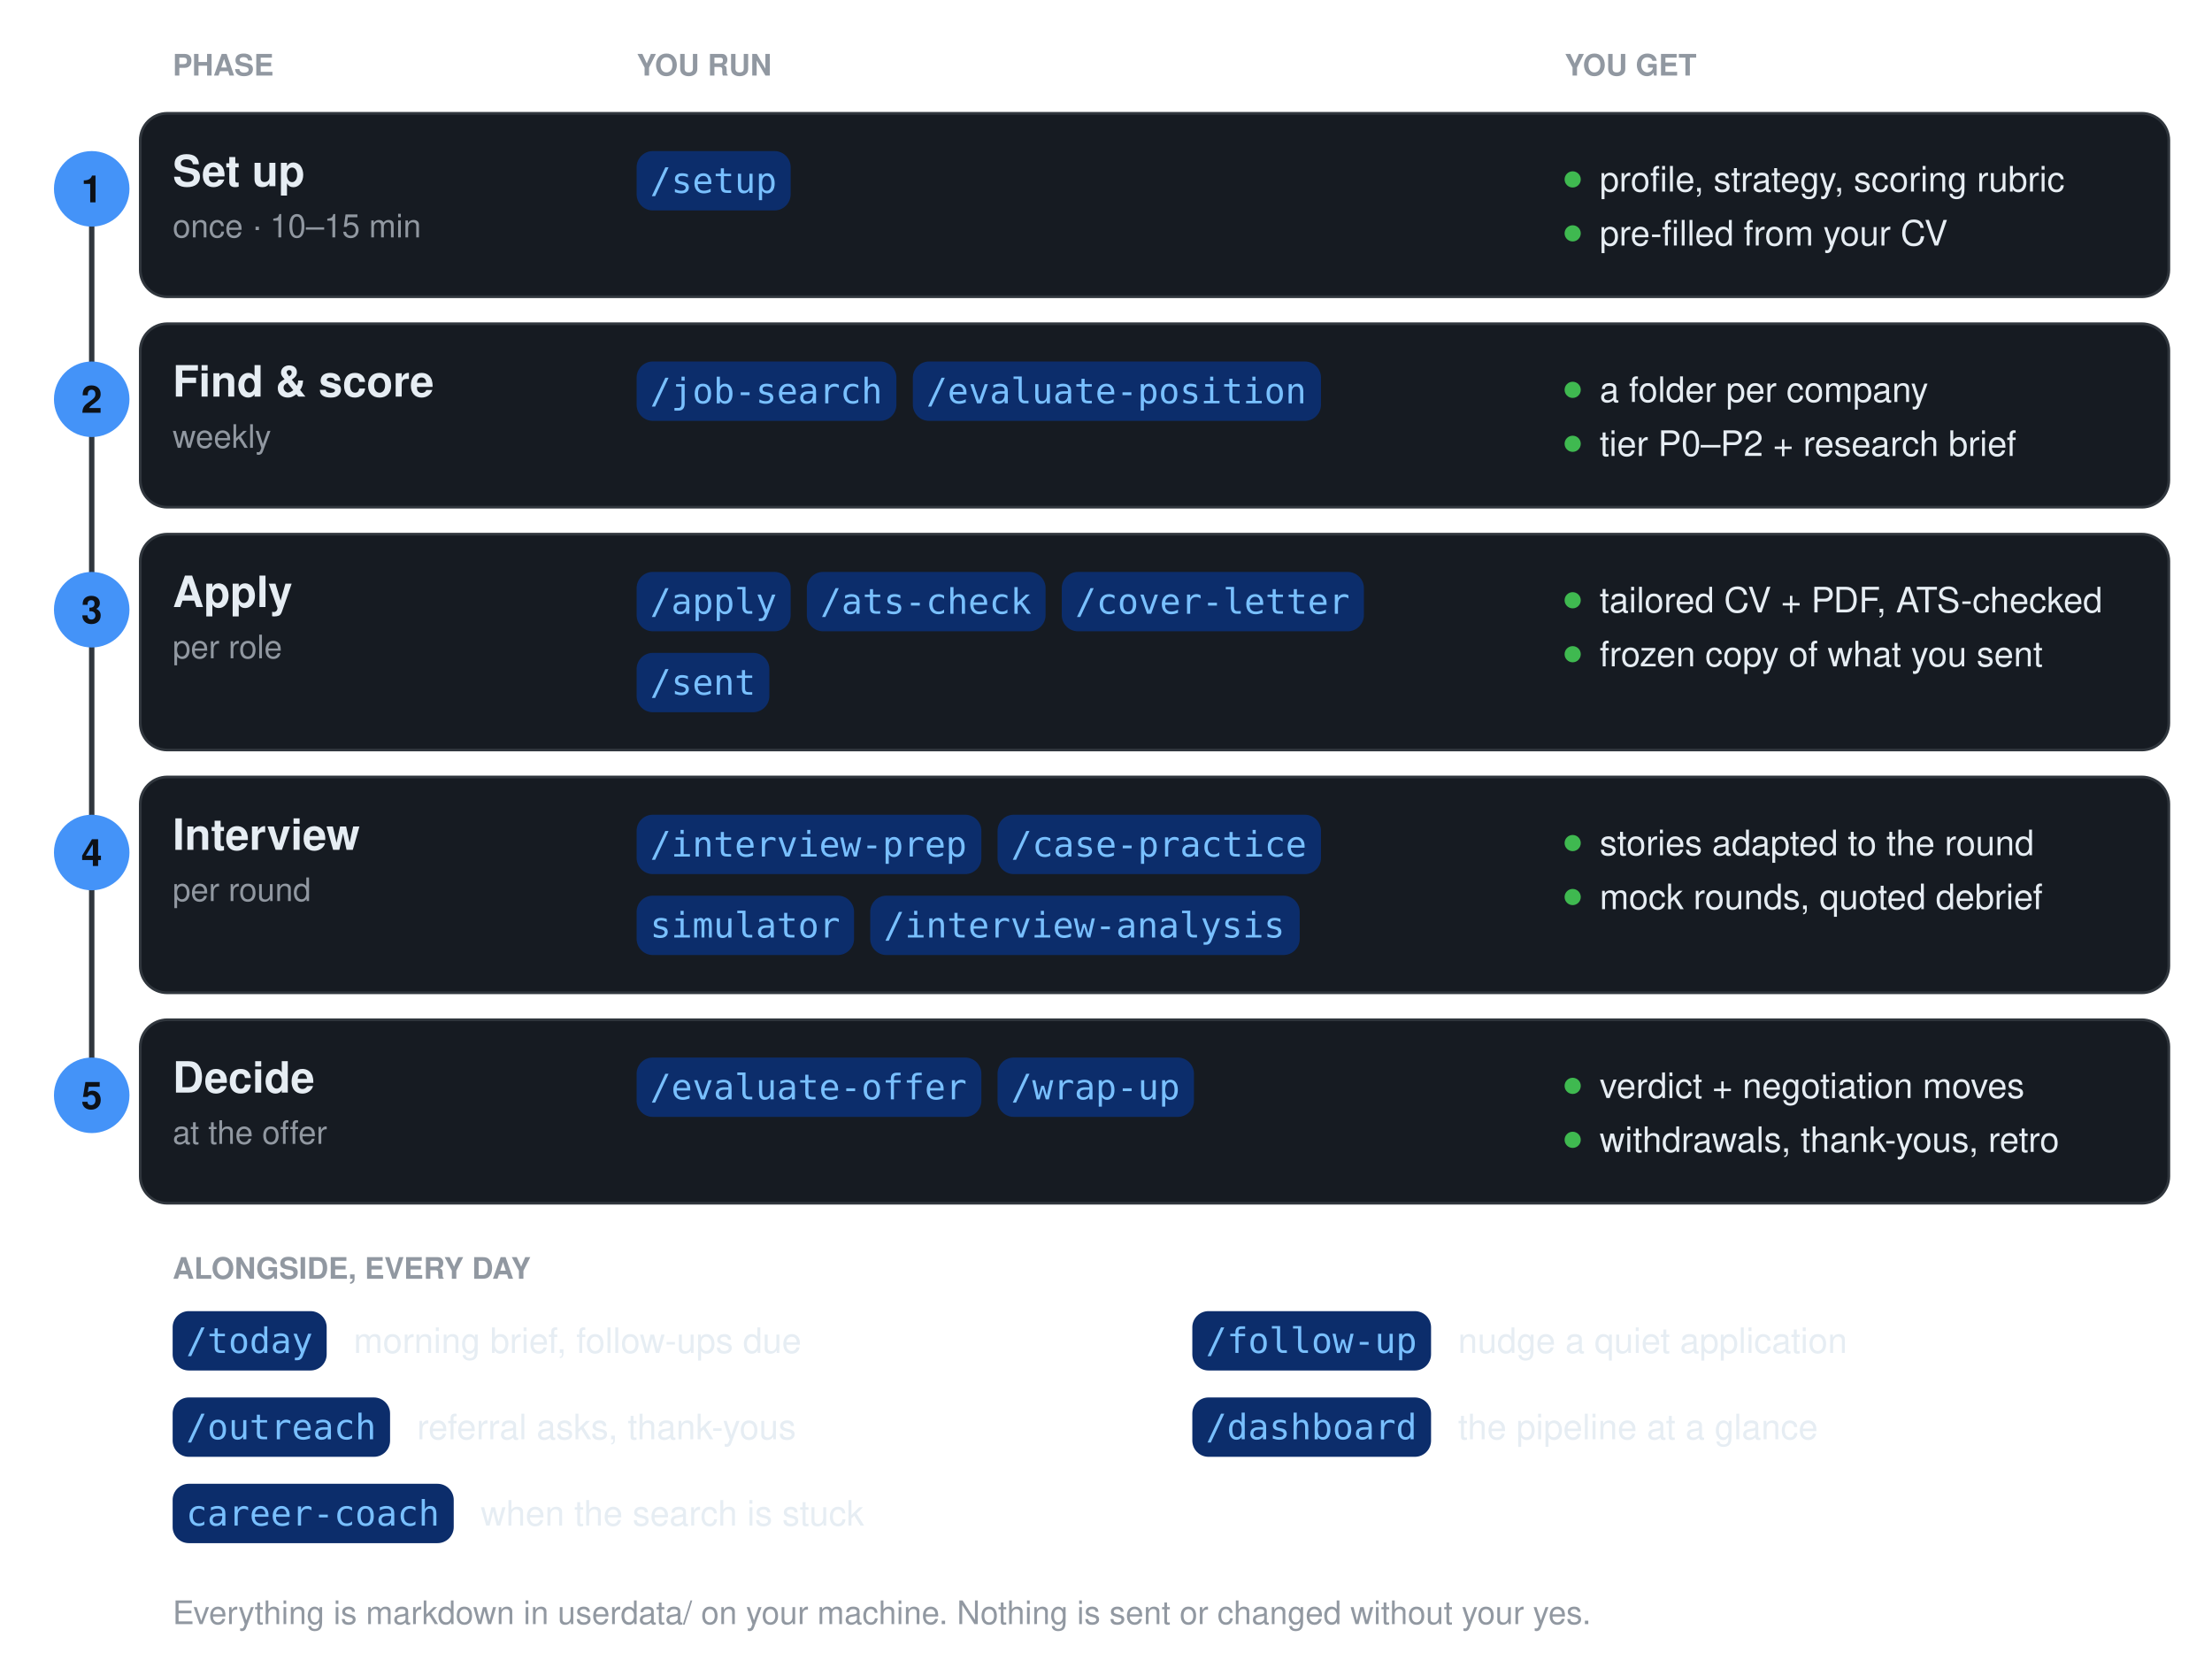
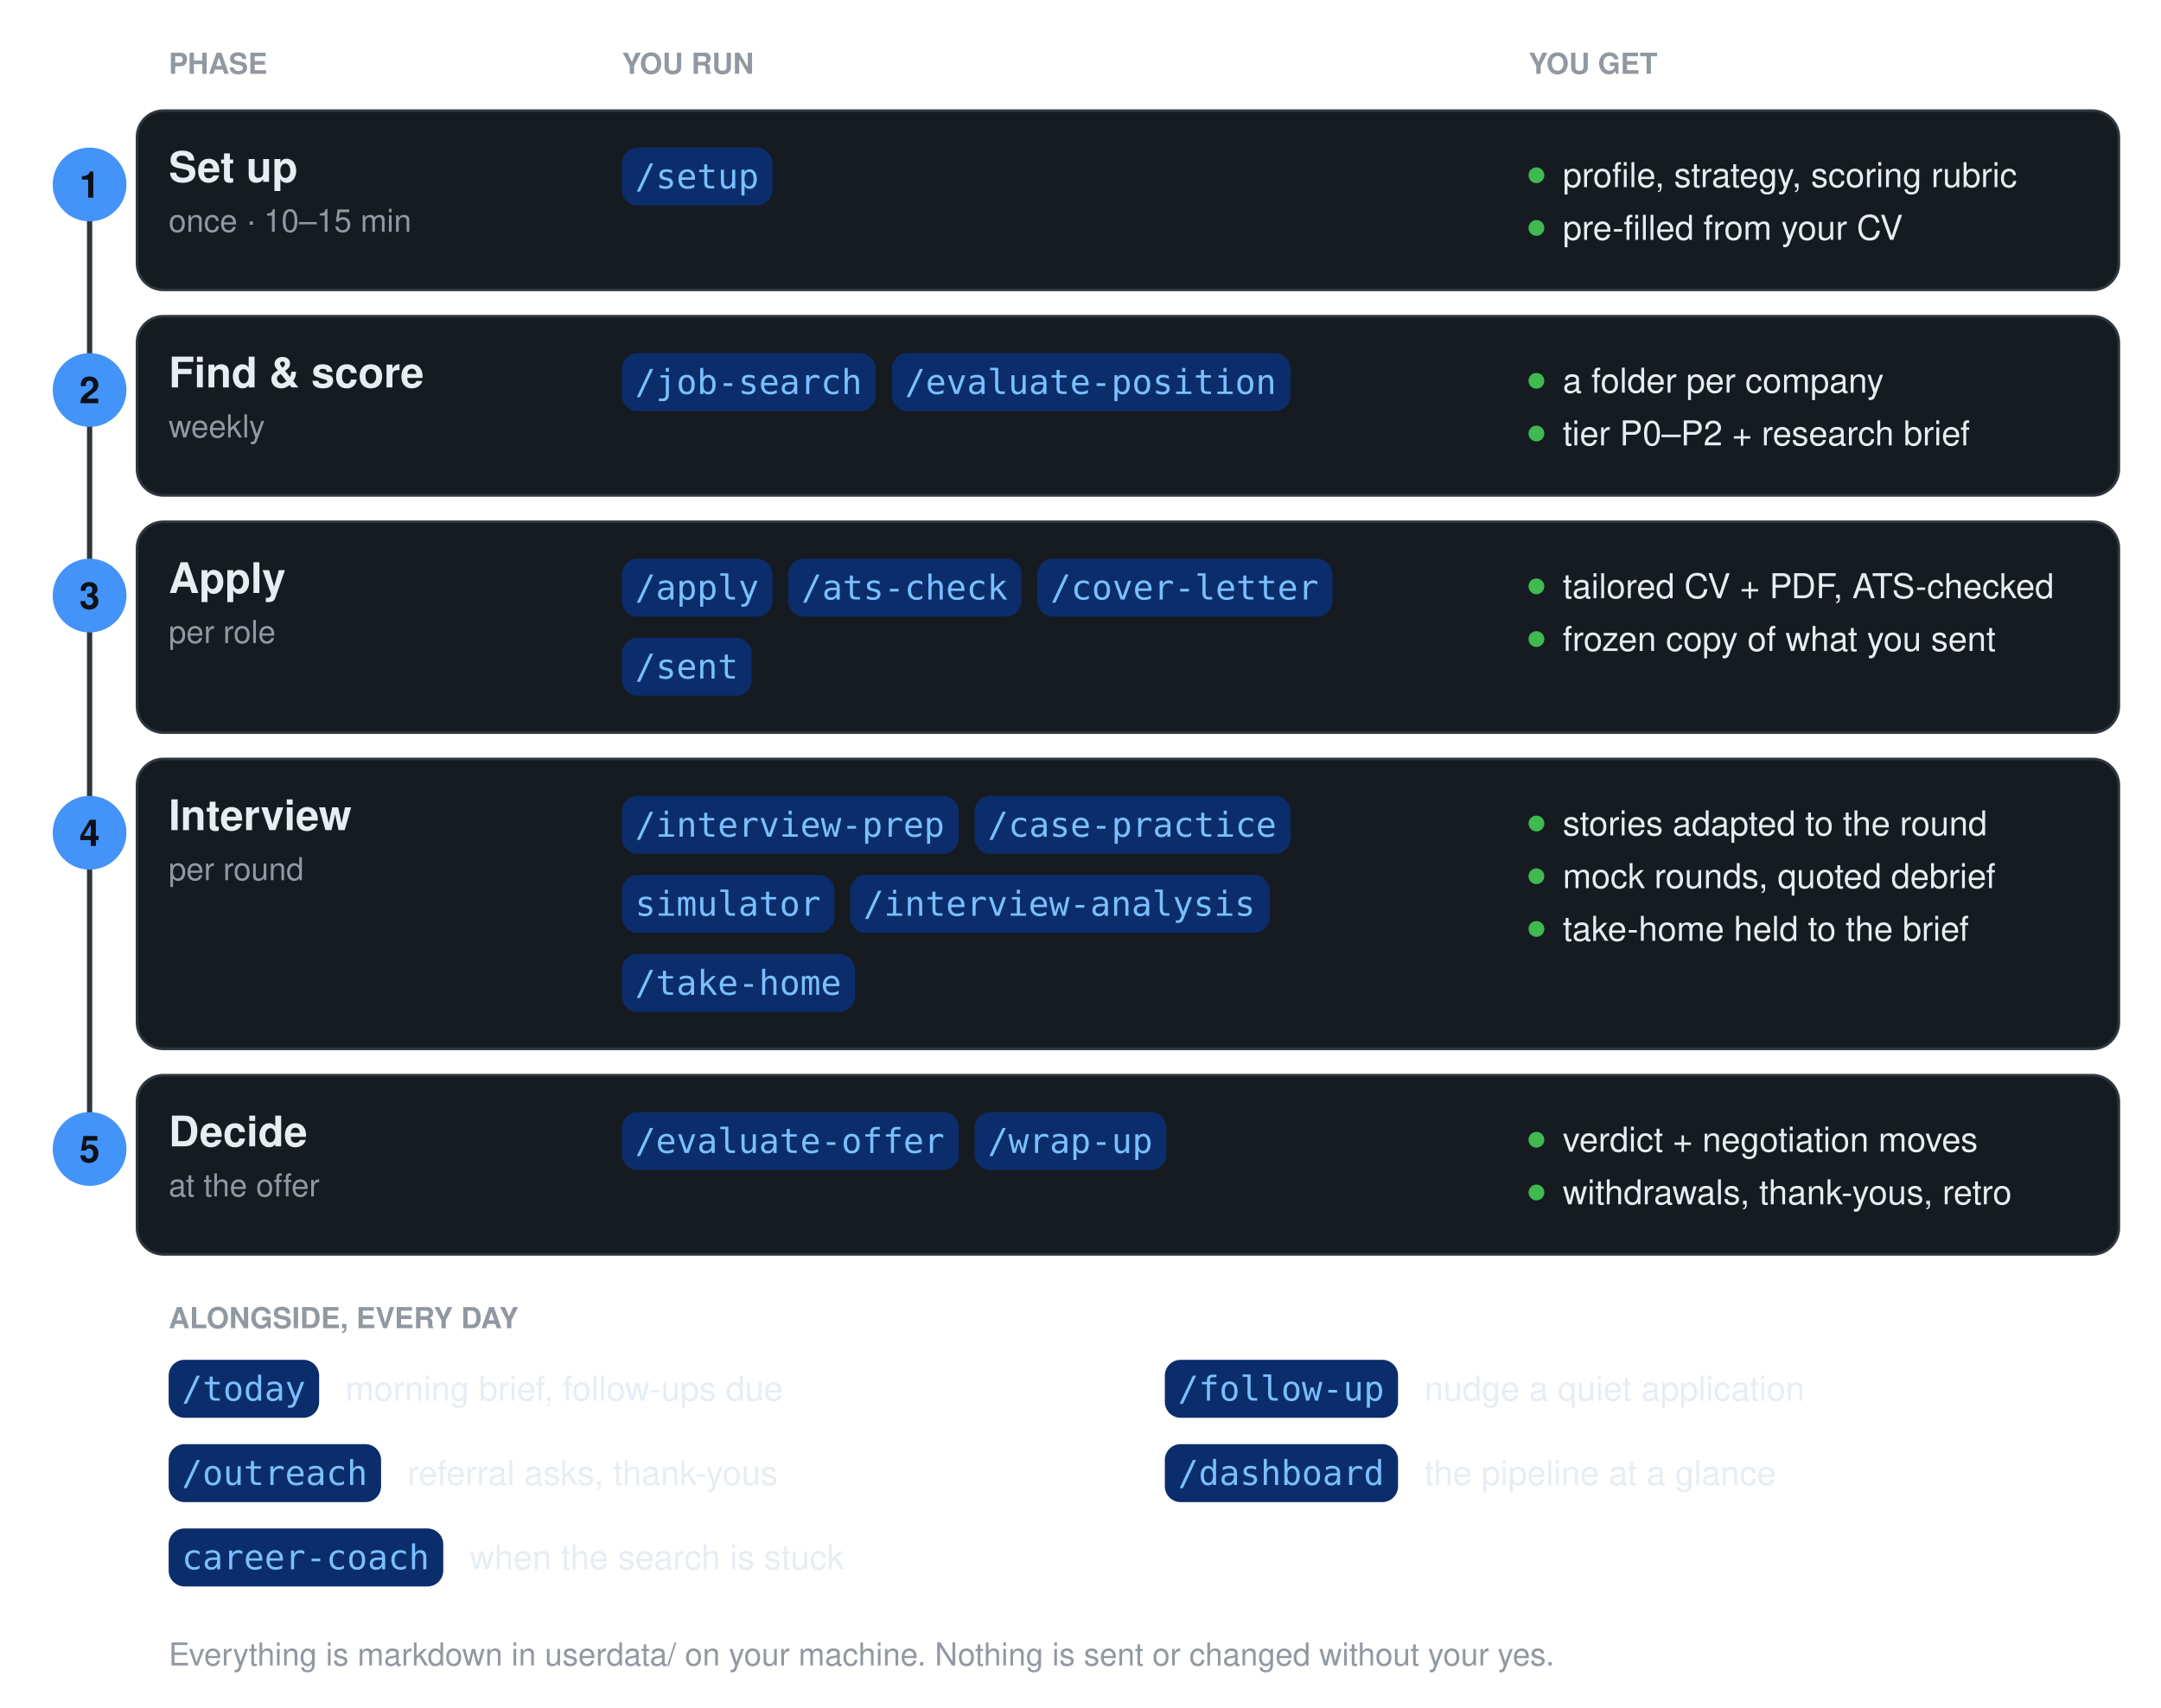
- <svg xmlns="http://www.w3.org/2000/svg" width="820" height="618" viewBox="0 0 820 618" role="img" aria-labelledby="t d">
+ <svg xmlns="http://www.w3.org/2000/svg" width="820" height="648" viewBox="0 0 820 648" role="img" aria-labelledby="t d">
  <text x="64.0" y="28.0" font-family="-apple-system, BlinkMacSystemFont, 'Segoe UI', Helvetica, Arial, sans-serif" font-size="11" font-weight="700" fill="#9198a1" text-anchor="start">PHASE</text>
  <text x="236.0" y="28.0" font-family="-apple-system, BlinkMacSystemFont, 'Segoe UI', Helvetica, Arial, sans-serif" font-size="11" font-weight="700" fill="#9198a1" text-anchor="start">YOU RUN</text>
  <text x="580.0" y="28.0" font-family="-apple-system, BlinkMacSystemFont, 'Segoe UI', Helvetica, Arial, sans-serif" font-size="11" font-weight="700" fill="#9198a1" text-anchor="start">YOU GET</text>
-   <line x1="34" y1="70" x2="34" y2="406" stroke="#30363d" stroke-width="2" />
+   <line x1="34" y1="70" x2="34" y2="436.0" stroke="#30363d" stroke-width="2" />
  <rect x="52" y="42" width="752" height="68" rx="10" fill="#161b22" stroke="#30363d" />
  <circle cx="34" cy="70" r="14" fill="#4493f8" />
  <text x="34.0" y="75.0" font-family="-apple-system, BlinkMacSystemFont, 'Segoe UI', Helvetica, Arial, sans-serif" font-size="14" font-weight="700" fill="#0d1117" text-anchor="middle">1</text>
  <text x="64.0" y="69.0" font-family="-apple-system, BlinkMacSystemFont, 'Segoe UI', Helvetica, Arial, sans-serif" font-size="16" font-weight="700" fill="#e6edf3" text-anchor="start">Set up</text>
  <text x="64.0" y="88.0" font-family="-apple-system, BlinkMacSystemFont, 'Segoe UI', Helvetica, Arial, sans-serif" font-size="12" font-weight="400" fill="#9198a1" text-anchor="start">once · 10–15 min</text>
  <rect x="236.0" y="56.0" width="57.1" height="22" rx="6" fill="#0c2d6b" />
  <text x="241.0" y="71.5" font-family="ui-monospace, SFMono-Regular, 'SF Mono', Menlo, Consolas, monospace" font-size="13" font-weight="400" fill="#79c0ff" text-anchor="start">/setup</text>
  <circle cx="583" cy="66.5" r="3" fill="#3fb950" />
  <text x="593.0" y="71.0" font-family="-apple-system, BlinkMacSystemFont, 'Segoe UI', Helvetica, Arial, sans-serif" font-size="13" font-weight="400" fill="#e6edf3" text-anchor="start">profile, strategy, scoring rubric</text>
  <circle cx="583" cy="86.5" r="3" fill="#3fb950" />
  <text x="593.0" y="91.0" font-family="-apple-system, BlinkMacSystemFont, 'Segoe UI', Helvetica, Arial, sans-serif" font-size="13" font-weight="400" fill="#e6edf3" text-anchor="start">pre-filled from your CV</text>
  <rect x="52" y="120" width="752" height="68" rx="10" fill="#161b22" stroke="#30363d" />
  <circle cx="34" cy="148" r="14" fill="#4493f8" />
  <text x="34.0" y="153.0" font-family="-apple-system, BlinkMacSystemFont, 'Segoe UI', Helvetica, Arial, sans-serif" font-size="14" font-weight="700" fill="#0d1117" text-anchor="middle">2</text>
  <text x="64.0" y="147.0" font-family="-apple-system, BlinkMacSystemFont, 'Segoe UI', Helvetica, Arial, sans-serif" font-size="16" font-weight="700" fill="#e6edf3" text-anchor="start">Find &amp; score</text>
  <text x="64.0" y="166.0" font-family="-apple-system, BlinkMacSystemFont, 'Segoe UI', Helvetica, Arial, sans-serif" font-size="12" font-weight="400" fill="#9198a1" text-anchor="start">weekly</text>
  <rect x="236.0" y="134.0" width="96.3" height="22" rx="6" fill="#0c2d6b" />
  <text x="241.0" y="149.5" font-family="ui-monospace, SFMono-Regular, 'SF Mono', Menlo, Consolas, monospace" font-size="13" font-weight="400" fill="#79c0ff" text-anchor="start">/job-search</text>
  <rect x="338.4" y="134.0" width="151.3" height="22" rx="6" fill="#0c2d6b" />
  <text x="343.4" y="149.5" font-family="ui-monospace, SFMono-Regular, 'SF Mono', Menlo, Consolas, monospace" font-size="13" font-weight="400" fill="#79c0ff" text-anchor="start">/evaluate-position</text>
  <circle cx="583" cy="144.5" r="3" fill="#3fb950" />
  <text x="593.0" y="149.0" font-family="-apple-system, BlinkMacSystemFont, 'Segoe UI', Helvetica, Arial, sans-serif" font-size="13" font-weight="400" fill="#e6edf3" text-anchor="start">a folder per company</text>
  <circle cx="583" cy="164.5" r="3" fill="#3fb950" />
  <text x="593.0" y="169.0" font-family="-apple-system, BlinkMacSystemFont, 'Segoe UI', Helvetica, Arial, sans-serif" font-size="13" font-weight="400" fill="#e6edf3" text-anchor="start">tier P0–P2 + research brief</text>
  <rect x="52" y="198" width="752" height="80" rx="10" fill="#161b22" stroke="#30363d" />
  <circle cx="34" cy="226" r="14" fill="#4493f8" />
  <text x="34.0" y="231.0" font-family="-apple-system, BlinkMacSystemFont, 'Segoe UI', Helvetica, Arial, sans-serif" font-size="14" font-weight="700" fill="#0d1117" text-anchor="middle">3</text>
  <text x="64.0" y="225.0" font-family="-apple-system, BlinkMacSystemFont, 'Segoe UI', Helvetica, Arial, sans-serif" font-size="16" font-weight="700" fill="#e6edf3" text-anchor="start">Apply</text>
  <text x="64.0" y="244.0" font-family="-apple-system, BlinkMacSystemFont, 'Segoe UI', Helvetica, Arial, sans-serif" font-size="12" font-weight="400" fill="#9198a1" text-anchor="start">per role</text>
  <rect x="236.0" y="212.0" width="57.1" height="22" rx="6" fill="#0c2d6b" />
  <text x="241.0" y="227.5" font-family="ui-monospace, SFMono-Regular, 'SF Mono', Menlo, Consolas, monospace" font-size="13" font-weight="400" fill="#79c0ff" text-anchor="start">/apply</text>
  <rect x="299.1" y="212.0" width="88.5" height="22" rx="6" fill="#0c2d6b" />
  <text x="304.1" y="227.5" font-family="ui-monospace, SFMono-Regular, 'SF Mono', Menlo, Consolas, monospace" font-size="13" font-weight="400" fill="#79c0ff" text-anchor="start">/ats-check</text>
  <rect x="393.6" y="212.0" width="112.0" height="22" rx="6" fill="#0c2d6b" />
  <text x="398.6" y="227.5" font-family="ui-monospace, SFMono-Regular, 'SF Mono', Menlo, Consolas, monospace" font-size="13" font-weight="400" fill="#79c0ff" text-anchor="start">/cover-letter</text>
  <rect x="236.0" y="242.0" width="49.2" height="22" rx="6" fill="#0c2d6b" />
  <text x="241.0" y="257.5" font-family="ui-monospace, SFMono-Regular, 'SF Mono', Menlo, Consolas, monospace" font-size="13" font-weight="400" fill="#79c0ff" text-anchor="start">/sent</text>
  <circle cx="583" cy="222.5" r="3" fill="#3fb950" />
  <text x="593.0" y="227.0" font-family="-apple-system, BlinkMacSystemFont, 'Segoe UI', Helvetica, Arial, sans-serif" font-size="13" font-weight="400" fill="#e6edf3" text-anchor="start">tailored CV + PDF, ATS-checked</text>
  <circle cx="583" cy="242.5" r="3" fill="#3fb950" />
  <text x="593.0" y="247.0" font-family="-apple-system, BlinkMacSystemFont, 'Segoe UI', Helvetica, Arial, sans-serif" font-size="13" font-weight="400" fill="#e6edf3" text-anchor="start">frozen copy of what you sent</text>
-   <rect x="52" y="288" width="752" height="80" rx="10" fill="#161b22" stroke="#30363d" />
+   <rect x="52" y="288" width="752" height="110" rx="10" fill="#161b22" stroke="#30363d" />
  <circle cx="34" cy="316" r="14" fill="#4493f8" />
  <text x="34.0" y="321.0" font-family="-apple-system, BlinkMacSystemFont, 'Segoe UI', Helvetica, Arial, sans-serif" font-size="14" font-weight="700" fill="#0d1117" text-anchor="middle">4</text>
  <text x="64.0" y="315.0" font-family="-apple-system, BlinkMacSystemFont, 'Segoe UI', Helvetica, Arial, sans-serif" font-size="16" font-weight="700" fill="#e6edf3" text-anchor="start">Interview</text>
  <text x="64.0" y="334.0" font-family="-apple-system, BlinkMacSystemFont, 'Segoe UI', Helvetica, Arial, sans-serif" font-size="12" font-weight="400" fill="#9198a1" text-anchor="start">per round</text>
  <rect x="236.0" y="302.0" width="127.8" height="22" rx="6" fill="#0c2d6b" />
  <text x="241.0" y="317.5" font-family="ui-monospace, SFMono-Regular, 'SF Mono', Menlo, Consolas, monospace" font-size="13" font-weight="400" fill="#79c0ff" text-anchor="start">/interview-prep</text>
  <rect x="369.8" y="302.0" width="119.9" height="22" rx="6" fill="#0c2d6b" />
  <text x="374.8" y="317.5" font-family="ui-monospace, SFMono-Regular, 'SF Mono', Menlo, Consolas, monospace" font-size="13" font-weight="400" fill="#79c0ff" text-anchor="start">/case-practice</text>
  <rect x="236.0" y="332.0" width="80.6" height="22" rx="6" fill="#0c2d6b" />
  <text x="241.0" y="347.5" font-family="ui-monospace, SFMono-Regular, 'SF Mono', Menlo, Consolas, monospace" font-size="13" font-weight="400" fill="#79c0ff" text-anchor="start">simulator</text>
  <rect x="322.6" y="332.0" width="159.2" height="22" rx="6" fill="#0c2d6b" />
  <text x="327.6" y="347.5" font-family="ui-monospace, SFMono-Regular, 'SF Mono', Menlo, Consolas, monospace" font-size="13" font-weight="400" fill="#79c0ff" text-anchor="start">/interview-analysis</text>
+   <rect x="236.0" y="362.0" width="88.4" height="22" rx="6" fill="#0c2d6b" />
+   <text x="241.0" y="377.5" font-family="ui-monospace, SFMono-Regular, 'SF Mono', Menlo, Consolas, monospace" font-size="13" font-weight="400" fill="#79c0ff" text-anchor="start">/take-home</text>
  <circle cx="583" cy="312.5" r="3" fill="#3fb950" />
  <text x="593.0" y="317.0" font-family="-apple-system, BlinkMacSystemFont, 'Segoe UI', Helvetica, Arial, sans-serif" font-size="13" font-weight="400" fill="#e6edf3" text-anchor="start">stories adapted to the round</text>
  <circle cx="583" cy="332.5" r="3" fill="#3fb950" />
  <text x="593.0" y="337.0" font-family="-apple-system, BlinkMacSystemFont, 'Segoe UI', Helvetica, Arial, sans-serif" font-size="13" font-weight="400" fill="#e6edf3" text-anchor="start">mock rounds, quoted debrief</text>
-   <rect x="52" y="378" width="752" height="68" rx="10" fill="#161b22" stroke="#30363d" />
-   <circle cx="34" cy="406" r="14" fill="#4493f8" />
-   <text x="34.0" y="411.0" font-family="-apple-system, BlinkMacSystemFont, 'Segoe UI', Helvetica, Arial, sans-serif" font-size="14" font-weight="700" fill="#0d1117" text-anchor="middle">5</text>
-   <text x="64.0" y="405.0" font-family="-apple-system, BlinkMacSystemFont, 'Segoe UI', Helvetica, Arial, sans-serif" font-size="16" font-weight="700" fill="#e6edf3" text-anchor="start">Decide</text>
-   <text x="64.0" y="424.0" font-family="-apple-system, BlinkMacSystemFont, 'Segoe UI', Helvetica, Arial, sans-serif" font-size="12" font-weight="400" fill="#9198a1" text-anchor="start">at the offer</text>
-   <rect x="236.0" y="392.0" width="127.8" height="22" rx="6" fill="#0c2d6b" />
-   <text x="241.0" y="407.5" font-family="ui-monospace, SFMono-Regular, 'SF Mono', Menlo, Consolas, monospace" font-size="13" font-weight="400" fill="#79c0ff" text-anchor="start">/evaluate-offer</text>
-   <rect x="369.8" y="392.0" width="72.8" height="22" rx="6" fill="#0c2d6b" />
-   <text x="374.8" y="407.5" font-family="ui-monospace, SFMono-Regular, 'SF Mono', Menlo, Consolas, monospace" font-size="13" font-weight="400" fill="#79c0ff" text-anchor="start">/wrap-up</text>
-   <circle cx="583" cy="402.5" r="3" fill="#3fb950" />
-   <text x="593.0" y="407.0" font-family="-apple-system, BlinkMacSystemFont, 'Segoe UI', Helvetica, Arial, sans-serif" font-size="13" font-weight="400" fill="#e6edf3" text-anchor="start">verdict + negotiation moves</text>
-   <circle cx="583" cy="422.5" r="3" fill="#3fb950" />
-   <text x="593.0" y="427.0" font-family="-apple-system, BlinkMacSystemFont, 'Segoe UI', Helvetica, Arial, sans-serif" font-size="13" font-weight="400" fill="#e6edf3" text-anchor="start">withdrawals, thank-yous, retro</text>
-   <text x="64.0" y="474.0" font-family="-apple-system, BlinkMacSystemFont, 'Segoe UI', Helvetica, Arial, sans-serif" font-size="11" font-weight="700" fill="#9198a1" text-anchor="start">ALONGSIDE, EVERY DAY</text>
-   <rect x="64.0" y="486.0" width="57.1" height="22" rx="6" fill="#0c2d6b" />
-   <text x="69.0" y="501.5" font-family="ui-monospace, SFMono-Regular, 'SF Mono', Menlo, Consolas, monospace" font-size="13" font-weight="400" fill="#79c0ff" text-anchor="start">/today</text>
-   <text x="131.1" y="501.5" font-family="-apple-system, BlinkMacSystemFont, 'Segoe UI', Helvetica, Arial, sans-serif" font-size="13" font-weight="400" fill="#e6edf3" text-anchor="start">morning brief, follow-ups due</text>
-   <rect x="442.0" y="486.0" width="88.5" height="22" rx="6" fill="#0c2d6b" />
-   <text x="447.0" y="501.5" font-family="ui-monospace, SFMono-Regular, 'SF Mono', Menlo, Consolas, monospace" font-size="13" font-weight="400" fill="#79c0ff" text-anchor="start">/follow-up</text>
-   <text x="540.5" y="501.5" font-family="-apple-system, BlinkMacSystemFont, 'Segoe UI', Helvetica, Arial, sans-serif" font-size="13" font-weight="400" fill="#e6edf3" text-anchor="start">nudge a quiet application</text>
-   <rect x="64.0" y="518.0" width="80.6" height="22" rx="6" fill="#0c2d6b" />
-   <text x="69.0" y="533.5" font-family="ui-monospace, SFMono-Regular, 'SF Mono', Menlo, Consolas, monospace" font-size="13" font-weight="400" fill="#79c0ff" text-anchor="start">/outreach</text>
-   <text x="154.6" y="533.5" font-family="-apple-system, BlinkMacSystemFont, 'Segoe UI', Helvetica, Arial, sans-serif" font-size="13" font-weight="400" fill="#e6edf3" text-anchor="start">referral asks, thank-yous</text>
-   <rect x="442.0" y="518.0" width="88.5" height="22" rx="6" fill="#0c2d6b" />
-   <text x="447.0" y="533.5" font-family="ui-monospace, SFMono-Regular, 'SF Mono', Menlo, Consolas, monospace" font-size="13" font-weight="400" fill="#79c0ff" text-anchor="start">/dashboard</text>
-   <text x="540.5" y="533.5" font-family="-apple-system, BlinkMacSystemFont, 'Segoe UI', Helvetica, Arial, sans-serif" font-size="13" font-weight="400" fill="#e6edf3" text-anchor="start">the pipeline at a glance</text>
-   <rect x="64.0" y="550.0" width="104.2" height="22" rx="6" fill="#0c2d6b" />
-   <text x="69.0" y="565.5" font-family="ui-monospace, SFMono-Regular, 'SF Mono', Menlo, Consolas, monospace" font-size="13" font-weight="400" fill="#79c0ff" text-anchor="start">career-coach</text>
-   <text x="178.2" y="565.5" font-family="-apple-system, BlinkMacSystemFont, 'Segoe UI', Helvetica, Arial, sans-serif" font-size="13" font-weight="400" fill="#e6edf3" text-anchor="start">when the search is stuck</text>
-   <text x="64.0" y="602.0" font-family="-apple-system, BlinkMacSystemFont, 'Segoe UI', Helvetica, Arial, sans-serif" font-size="12" font-weight="400" fill="#9198a1" text-anchor="start">Everything is markdown in userdata/ on your machine. Nothing is sent or changed without your yes.</text>
+   <circle cx="583" cy="352.5" r="3" fill="#3fb950" />
+   <text x="593.0" y="357.0" font-family="-apple-system, BlinkMacSystemFont, 'Segoe UI', Helvetica, Arial, sans-serif" font-size="13" font-weight="400" fill="#e6edf3" text-anchor="start">take-home held to the brief</text>
+   <rect x="52" y="408.0" width="752" height="68" rx="10" fill="#161b22" stroke="#30363d" />
+   <circle cx="34" cy="436.0" r="14" fill="#4493f8" />
+   <text x="34.0" y="441.0" font-family="-apple-system, BlinkMacSystemFont, 'Segoe UI', Helvetica, Arial, sans-serif" font-size="14" font-weight="700" fill="#0d1117" text-anchor="middle">5</text>
+   <text x="64.0" y="435.0" font-family="-apple-system, BlinkMacSystemFont, 'Segoe UI', Helvetica, Arial, sans-serif" font-size="16" font-weight="700" fill="#e6edf3" text-anchor="start">Decide</text>
+   <text x="64.0" y="454.0" font-family="-apple-system, BlinkMacSystemFont, 'Segoe UI', Helvetica, Arial, sans-serif" font-size="12" font-weight="400" fill="#9198a1" text-anchor="start">at the offer</text>
+   <rect x="236.0" y="422.0" width="127.8" height="22" rx="6" fill="#0c2d6b" />
+   <text x="241.0" y="437.5" font-family="ui-monospace, SFMono-Regular, 'SF Mono', Menlo, Consolas, monospace" font-size="13" font-weight="400" fill="#79c0ff" text-anchor="start">/evaluate-offer</text>
+   <rect x="369.8" y="422.0" width="72.8" height="22" rx="6" fill="#0c2d6b" />
+   <text x="374.8" y="437.5" font-family="ui-monospace, SFMono-Regular, 'SF Mono', Menlo, Consolas, monospace" font-size="13" font-weight="400" fill="#79c0ff" text-anchor="start">/wrap-up</text>
+   <circle cx="583" cy="432.5" r="3" fill="#3fb950" />
+   <text x="593.0" y="437.0" font-family="-apple-system, BlinkMacSystemFont, 'Segoe UI', Helvetica, Arial, sans-serif" font-size="13" font-weight="400" fill="#e6edf3" text-anchor="start">verdict + negotiation moves</text>
+   <circle cx="583" cy="452.5" r="3" fill="#3fb950" />
+   <text x="593.0" y="457.0" font-family="-apple-system, BlinkMacSystemFont, 'Segoe UI', Helvetica, Arial, sans-serif" font-size="13" font-weight="400" fill="#e6edf3" text-anchor="start">withdrawals, thank-yous, retro</text>
+   <text x="64.0" y="504.0" font-family="-apple-system, BlinkMacSystemFont, 'Segoe UI', Helvetica, Arial, sans-serif" font-size="11" font-weight="700" fill="#9198a1" text-anchor="start">ALONGSIDE, EVERY DAY</text>
+   <rect x="64.0" y="516.0" width="57.1" height="22" rx="6" fill="#0c2d6b" />
+   <text x="69.0" y="531.5" font-family="ui-monospace, SFMono-Regular, 'SF Mono', Menlo, Consolas, monospace" font-size="13" font-weight="400" fill="#79c0ff" text-anchor="start">/today</text>
+   <text x="131.1" y="531.5" font-family="-apple-system, BlinkMacSystemFont, 'Segoe UI', Helvetica, Arial, sans-serif" font-size="13" font-weight="400" fill="#e6edf3" text-anchor="start">morning brief, follow-ups due</text>
+   <rect x="442.0" y="516.0" width="88.5" height="22" rx="6" fill="#0c2d6b" />
+   <text x="447.0" y="531.5" font-family="ui-monospace, SFMono-Regular, 'SF Mono', Menlo, Consolas, monospace" font-size="13" font-weight="400" fill="#79c0ff" text-anchor="start">/follow-up</text>
+   <text x="540.5" y="531.5" font-family="-apple-system, BlinkMacSystemFont, 'Segoe UI', Helvetica, Arial, sans-serif" font-size="13" font-weight="400" fill="#e6edf3" text-anchor="start">nudge a quiet application</text>
+   <rect x="64.0" y="548.0" width="80.6" height="22" rx="6" fill="#0c2d6b" />
+   <text x="69.0" y="563.5" font-family="ui-monospace, SFMono-Regular, 'SF Mono', Menlo, Consolas, monospace" font-size="13" font-weight="400" fill="#79c0ff" text-anchor="start">/outreach</text>
+   <text x="154.6" y="563.5" font-family="-apple-system, BlinkMacSystemFont, 'Segoe UI', Helvetica, Arial, sans-serif" font-size="13" font-weight="400" fill="#e6edf3" text-anchor="start">referral asks, thank-yous</text>
+   <rect x="442.0" y="548.0" width="88.5" height="22" rx="6" fill="#0c2d6b" />
+   <text x="447.0" y="563.5" font-family="ui-monospace, SFMono-Regular, 'SF Mono', Menlo, Consolas, monospace" font-size="13" font-weight="400" fill="#79c0ff" text-anchor="start">/dashboard</text>
+   <text x="540.5" y="563.5" font-family="-apple-system, BlinkMacSystemFont, 'Segoe UI', Helvetica, Arial, sans-serif" font-size="13" font-weight="400" fill="#e6edf3" text-anchor="start">the pipeline at a glance</text>
+   <rect x="64.0" y="580.0" width="104.2" height="22" rx="6" fill="#0c2d6b" />
+   <text x="69.0" y="595.5" font-family="ui-monospace, SFMono-Regular, 'SF Mono', Menlo, Consolas, monospace" font-size="13" font-weight="400" fill="#79c0ff" text-anchor="start">career-coach</text>
+   <text x="178.2" y="595.5" font-family="-apple-system, BlinkMacSystemFont, 'Segoe UI', Helvetica, Arial, sans-serif" font-size="13" font-weight="400" fill="#e6edf3" text-anchor="start">when the search is stuck</text>
+   <text x="64.0" y="632.0" font-family="-apple-system, BlinkMacSystemFont, 'Segoe UI', Helvetica, Arial, sans-serif" font-size="12" font-weight="400" fill="#9198a1" text-anchor="start">Everything is markdown in userdata/ on your machine. Nothing is sent or changed without your yes.</text>
</svg>
